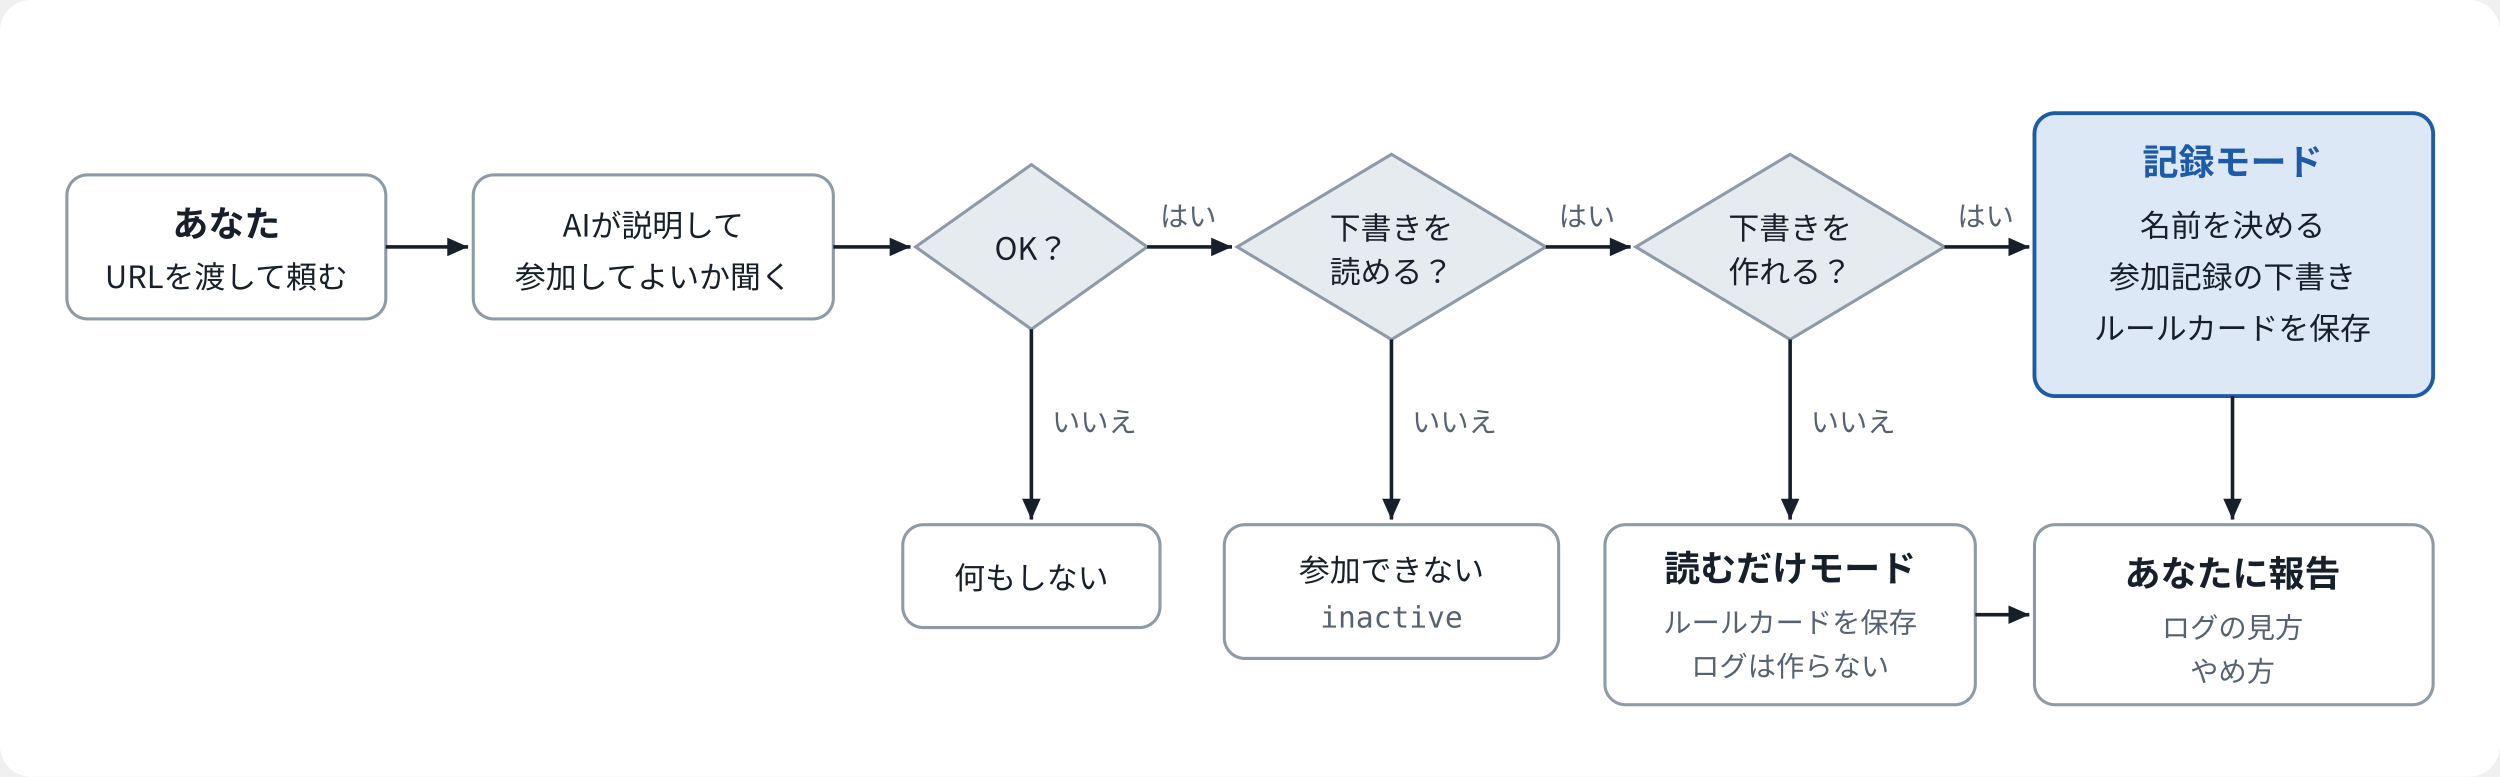
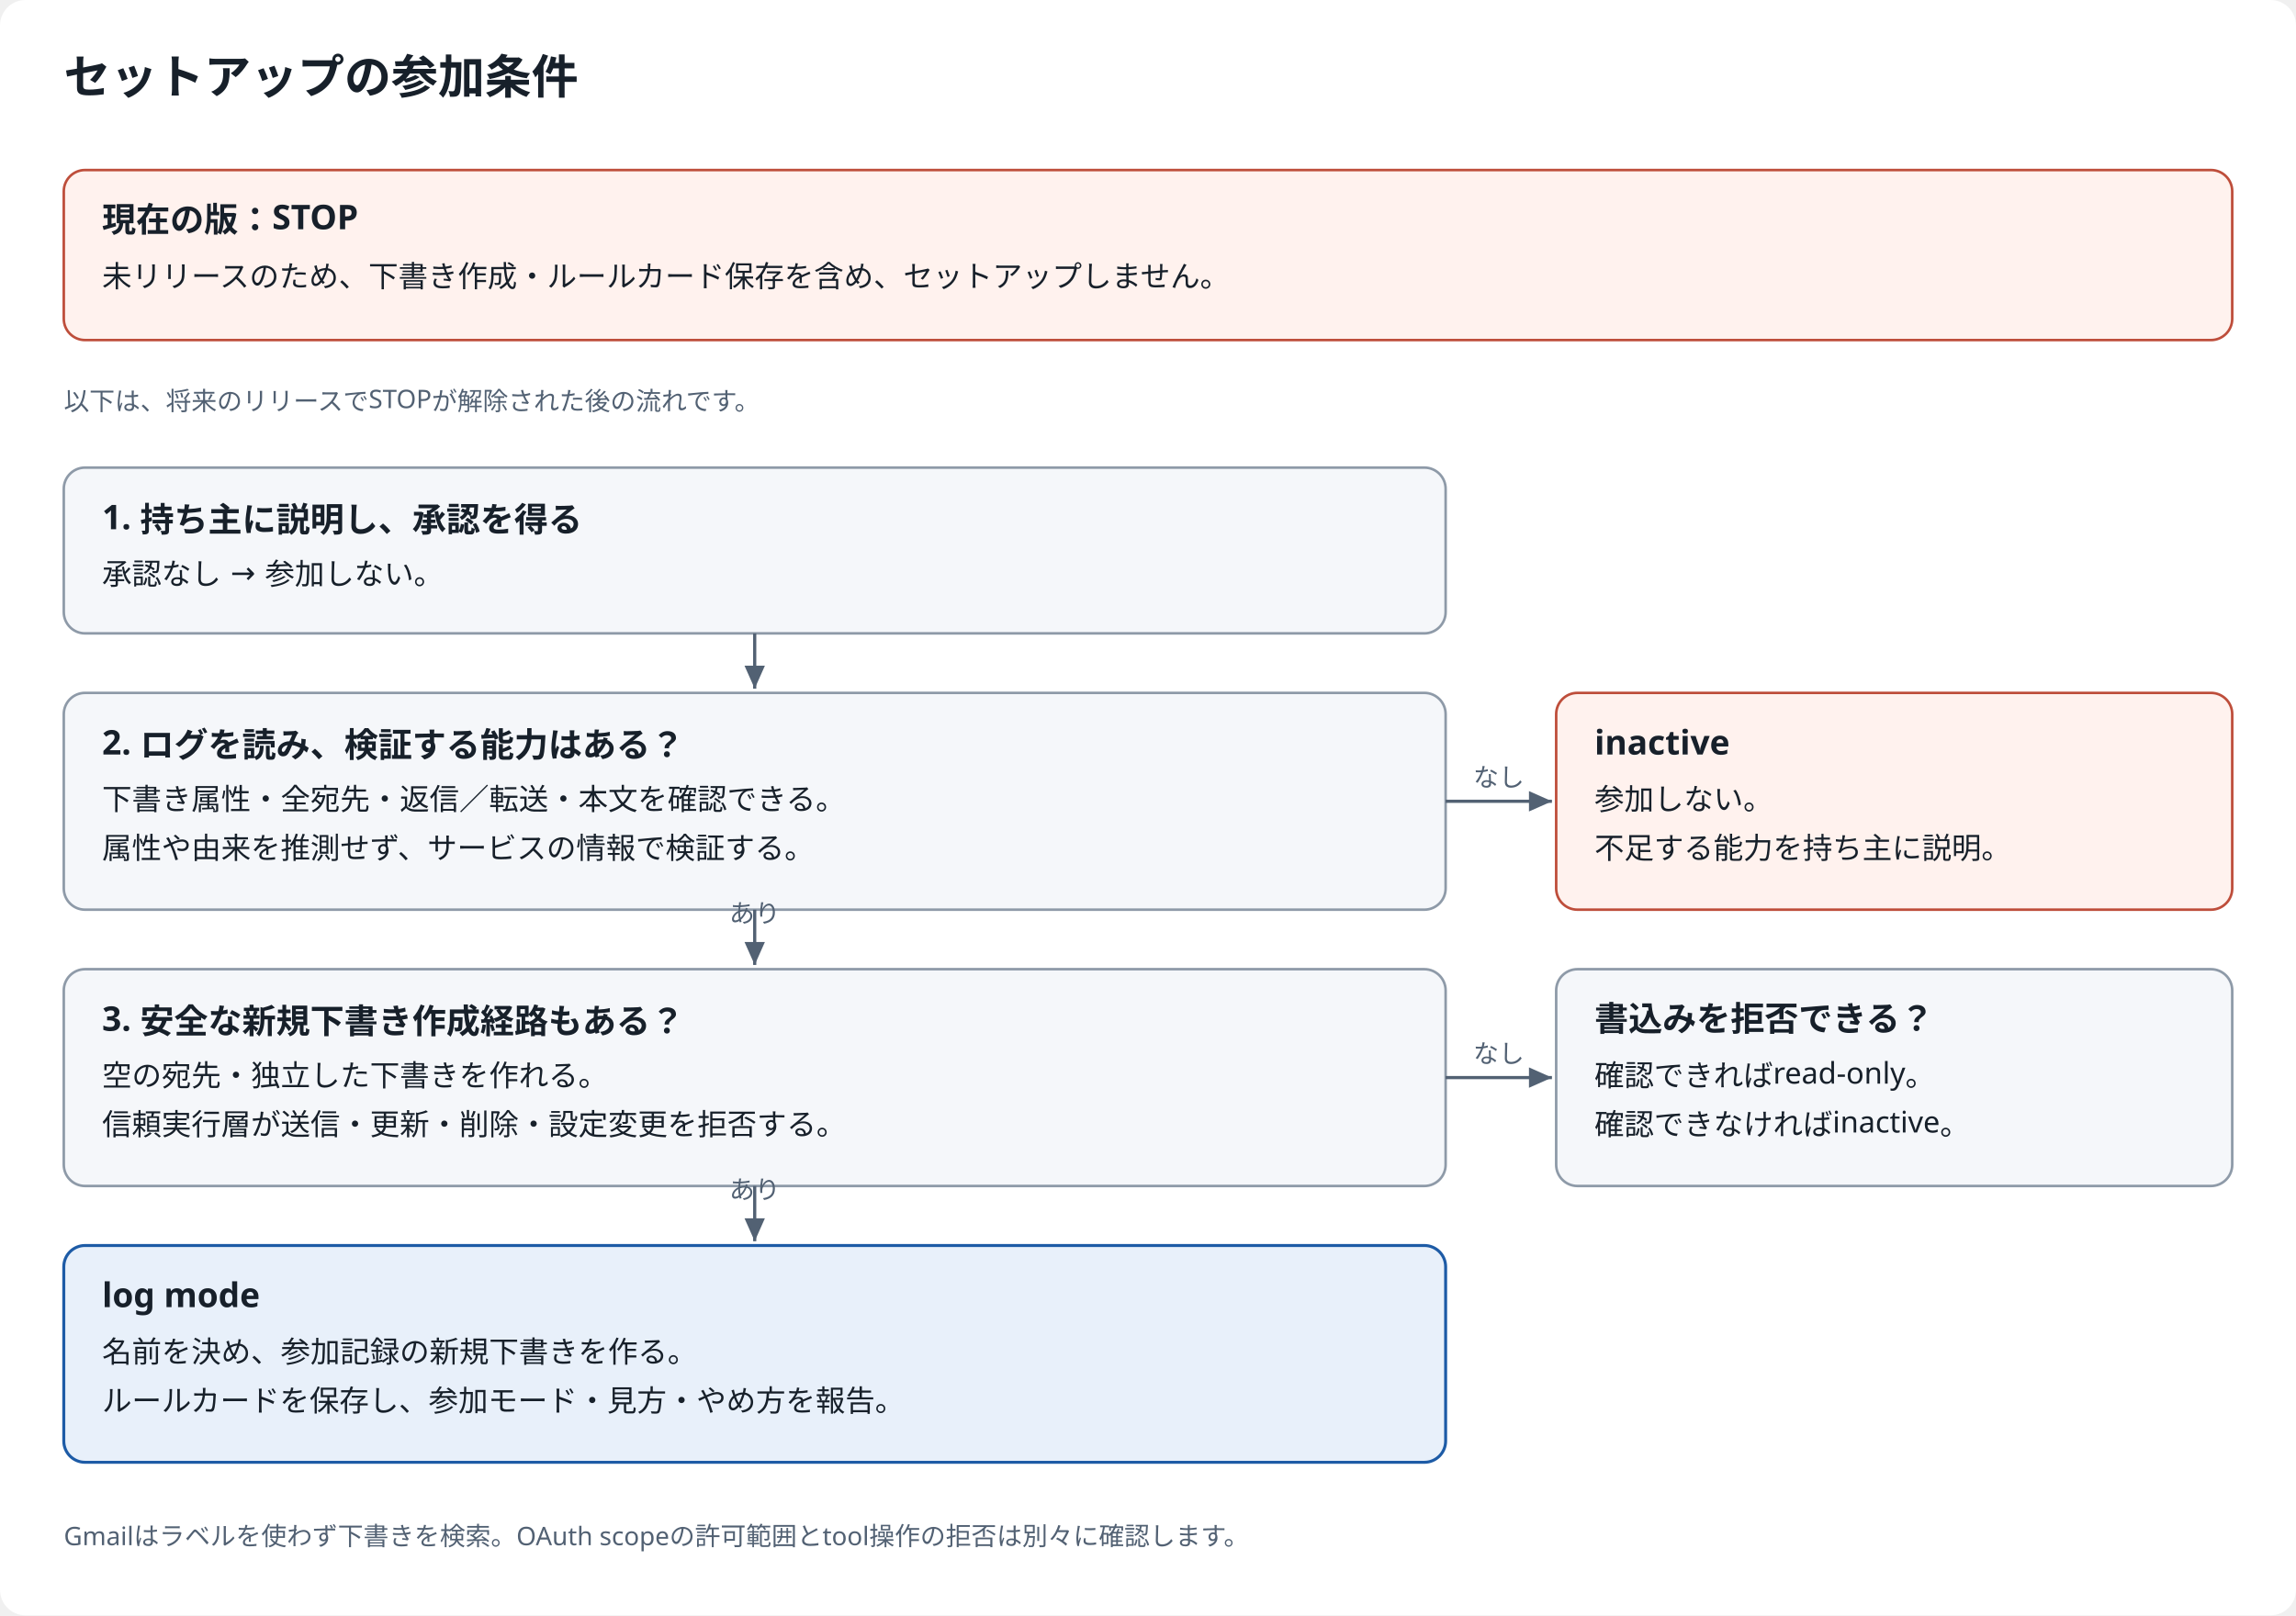
- <svg xmlns="http://www.w3.org/2000/svg" viewBox="-16 -16 972 302" width="972" height="302" role="img" aria-label="あなたがURLを渡すと、AIは説明して承認を聞く。承認がなければ何もしない。下書きを読めなければ参加できない。読めるが作れなければ読むだけモード。作れれば記録モードで、名前を決め、参加記録の下書きを作り、ルールカードを保存する。最後にあなたに報告する。">
-   <style>
- text { font-family: "Hiragino Sans", "Hiragino Kaku Gothic ProN", "Yu Gothic", "Meiryo", "Noto Sans CJK JP", sans-serif; font-size: 12px; fill: #17202A; }
- .h { font-size: 14px; font-weight: 700; }
- .s { font-size: 11px; fill: #566273; }
- .m { font-family: ui-monospace, "SFMono-Regular", Menlo, Consolas, monospace; font-size: 11.5px; }
- .c { text-anchor: middle; }
- .e { text-anchor: end; }
- .acc { fill: #1D5BA6; }
- .ngt { fill: #BF3A2F; }
- .b { font-weight: 700; }
- .box { fill: #FFFFFF; stroke: #8E9AA8; stroke-width: 1.2; }
- .zone { fill: #E6EBF0; }
- .trust { fill: #DDE8F6; stroke: #1D5BA6; stroke-width: 1.5; }
- .card { fill: #FFFFFF; stroke: #1D5BA6; stroke-width: 1.4; }
- .q { fill: #E6EBF0; stroke: #8E9AA8; stroke-width: 1.2; }
- .ngbox { fill: #F9E4E1; stroke: #BF3A2F; stroke-width: 1.2; }
- .okbox { fill: #DFF0E5; stroke: #2B7A4B; stroke-width: 1.4; }
- .ghost { fill: none; stroke: #8E9AA8; stroke-width: 1.2; stroke-dasharray: 5 4; }
- .ln { fill: none; stroke: #17202A; stroke-width: 1.4; }
- .ln-ng { fill: none; stroke: #BF3A2F; stroke-width: 1.6; stroke-dasharray: 6 4; }
- .ln-x { fill: none; stroke: #BF3A2F; stroke-width: 1.8; }
- .x { fill: #FFFFFF; stroke: #BF3A2F; stroke-width: 1.6; }
- .mk { fill: #17202A; }
- .mk-ng { fill: #BF3A2F; }
- .st-open { fill: #E6EBF0; }
- .st-claim { fill: #DDE8F6; }
- .st-user { fill: #F7EDD3; }
- .st-done { fill: #DFF0E5; }
- </style>
-   <rect x="-16" y="-16" width="972" height="302" rx="12" fill="#FFFFFF" />
+ <svg xmlns="http://www.w3.org/2000/svg" viewBox="0 0 1080 760" width="1080" height="760" role="img" aria-labelledby="title desc">
+   <style>text { font-family: "Hiragino Sans", "Yu Gothic", "Meiryo", sans-serif; font-size: 14px; fill: #17202A; }
+ .title { font-size: 22px; font-weight: 700; } .h { font-size: 16px; font-weight: 700; }
+ .s { font-size: 12px; fill: #526173; } .blue { fill: #1D5BA6; } .red { fill: #A43229; }
+ .box { fill: #F5F7FA; stroke: #8E9AA8; stroke-width: 1.2; }
+ .trust { fill: #E8F0FA; stroke: #1D5BA6; stroke-width: 1.4; }
+ .warn { fill: #FFF2EE; stroke: #BE4E3B; stroke-width: 1.2; }
+ .good { fill: #EAF5EE; stroke: #397A50; stroke-width: 1.2; }
+ .line { fill: none; stroke: #526173; stroke-width: 1.5; }</style>
  <defs>
-     <marker id="f2-a" viewBox="0 0 10 10" refX="9" refY="5" markerWidth="9" markerHeight="9" markerUnits="userSpaceOnUse" orient="auto">
-       <path class="mk" d="M0,1 L9,5 L0,9 z" />
+     <marker id="arrow" viewBox="0 0 10 10" refX="9" refY="5" markerWidth="8" markerHeight="8" orient="auto">
+       <path d="M0,1 L9,5 L0,9 z" fill="#526173" />
    </marker>
  </defs>
-   <rect class="box" x="10" y="52" width="124" height="56" rx="8" />
-   <text class="h c" x="72" y="76">あなた</text>
-   <text class="c" x="72" y="96">URLを渡して頼む</text>
-   <line class="ln" x1="134" y1="80" x2="166" y2="80" marker-end="url(#f2-a)" />
-   <rect class="box" x="168" y="52" width="140" height="56" rx="8" />
-   <text class="c" x="238" y="76">AIが説明して</text>
-   <text class="c" x="238" y="96">参加してよいか聞く</text>
-   <line class="ln" x1="308" y1="80" x2="338" y2="80" marker-end="url(#f2-a)" />
-   <polygon class="q" points="385,48 430,80 385,112 340,80" />
-   <text class="c" x="385" y="85">OK？</text>
-   <line class="ln" x1="385" y1="112" x2="385" y2="186" marker-end="url(#f2-a)" />
-   <text class="s" x="393" y="152">いいえ</text>
-   <rect class="box" x="335" y="188" width="100" height="40" rx="8" />
-   <text class="c" x="385" y="213">何もしない</text>
-   <line class="ln" x1="430" y1="80" x2="463" y2="80" marker-end="url(#f2-a)" />
-   <text class="s c" x="446" y="72">はい</text>
-   <polygon class="q" points="525,44 585,80 525,116 465,80" />
-   <text class="c" x="525" y="77">下書きを</text>
-   <text class="c" x="525" y="94">読める？</text>
-   <line class="ln" x1="525" y1="116" x2="525" y2="186" marker-end="url(#f2-a)" />
-   <text class="s" x="533" y="152">いいえ</text>
-   <rect class="box" x="460" y="188" width="130" height="52" rx="8" />
-   <text class="c" x="525" y="210">参加できない</text>
-   <text class="s c m" x="525" y="228">inactive</text>
-   <line class="ln" x1="585" y1="80" x2="618" y2="80" marker-end="url(#f2-a)" />
-   <text class="s c" x="601" y="72">はい</text>
-   <polygon class="q" points="680,44 740,80 680,116 620,80" />
-   <text class="c" x="680" y="77">下書きを</text>
-   <text class="c" x="680" y="94">作れる？</text>
-   <line class="ln" x1="680" y1="116" x2="680" y2="186" marker-end="url(#f2-a)" />
-   <text class="s" x="688" y="152">いいえ</text>
-   <rect class="box" x="608" y="188" width="144" height="70" rx="8" />
-   <text class="h c" x="680" y="210">読むだけモード</text>
-   <text class="s c" x="680" y="230">ルールカードを保存</text>
-   <text class="s c" x="680" y="247">ログは作らない</text>
-   <line class="ln" x1="740" y1="80" x2="773" y2="80" marker-end="url(#f2-a)" />
-   <text class="s c" x="756" y="72">はい</text>
-   <rect class="trust" x="775" y="28" width="155" height="110" rx="8" />
-   <text class="h c acc" x="852" y="52">記録モード</text>
-   <text class="c" x="852" y="76">名前を決める</text>
-   <text class="c" x="852" y="96">参加記録の下書き</text>
-   <text class="c" x="852" y="116">ルールカードを保存</text>
-   <line class="ln" x1="852" y1="138" x2="852" y2="186" marker-end="url(#f2-a)" />
-   <line class="ln" x1="752" y1="223" x2="773" y2="223" marker-end="url(#f2-a)" />
-   <rect class="box" x="775" y="188" width="155" height="70" rx="8" />
-   <text class="h c" x="852" y="212">あなたに報告</text>
-   <text class="s c" x="852" y="232">ログの見方</text>
-   <text class="s c" x="852" y="249">やめ方</text>
+   <rect width="1080" height="760" rx="12" fill="white" />
+   <text x="30" y="44" class="title">セットアップの参加条件</text>
+   <rect x="30" y="80" width="1020" height="80" rx="10" class="warn" />
+   <text x="48" y="109" class="h">現在の版：STOP</text>
+   <text x="48" y="135" class="">未リリースのため、下書き作成・ルールカード保存を含め、セットアップしません。</text>
+   <text x="30" y="193" class="s">以下は、将来のリリースでSTOPが解除された後の流れです。</text>
+   <rect x="30" y="220" width="650" height="78" rx="10" class="box" />
+   <text x="48" y="249" class="h">1. 持ち主に説明し、承認を得る</text>
+   <text x="48" y="275" class="">承認なし → 参加しない。</text>
+   <path class="line" d="M355,298 L355,324" marker-end="url(#arrow)" />
+   <rect x="30" y="326" width="650" height="102" rx="10" class="box" />
+   <text x="48" y="355" class="h">2. ログを読み、検証する能力はある？</text>
+   <text x="48" y="381" class="">下書き属性・全宛先・返信／転送・本文を確認できる。</text>
+   <text x="48" y="404" class="">属性や由来を推測せず、サービスの情報で検証する。</text>
+   <path class="line" d="M680,377 L730,377" marker-end="url(#arrow)" />
+   <text x="705.0" y="370.0" class="s" text-anchor="middle">なし</text>
+   <rect x="732" y="326" width="318" height="102" rx="10" class="warn" />
+   <text x="750" y="355" class="h">inactive</text>
+   <text x="750" y="381" class="">参加しない。</text>
+   <text x="750" y="404" class="">不足する能力を持ち主に説明。</text>
+   <path class="line" d="M355,428 L355,454" marker-end="url(#arrow)" />
+   <text x="355.0" y="434.0" class="s" text-anchor="middle">あり</text>
+   <rect x="30" y="456" width="650" height="102" rx="10" class="box" />
+   <text x="48" y="485" class="h">3. 安全な新規下書き作成経路もある？</text>
+   <text x="48" y="511" class="">空の宛先・独立した下書きを作れる。</text>
+   <text x="48" y="534" class="">信頼実行層が送信・更新・削除・設定変更を拒否する。</text>
+   <path class="line" d="M680,507 L730,507" marker-end="url(#arrow)" />
+   <text x="705.0" y="500.0" class="s" text-anchor="middle">なし</text>
+   <rect x="732" y="456" width="318" height="102" rx="10" class="box" />
+   <text x="750" y="485" class="h">書込みを拒否できる？</text>
+   <text x="750" y="511" class="">確認できればread-only。</text>
+   <text x="750" y="534" class="">確認できなければinactive。</text>
+   <path class="line" d="M355,558 L355,584" marker-end="url(#arrow)" />
+   <text x="355.0" y="564.0" class="s" text-anchor="middle">あり</text>
+   <rect x="30" y="586" width="650" height="102" rx="10" class="trust" />
+   <text x="48" y="615" class="h">log mode</text>
+   <text x="48" y="641" class="">名前を決め、参加記録の新規下書きを作る。</text>
+   <text x="48" y="664" class="">ルールカードを保存し、参加モード・見方・やめ方を報告。</text>
+   <text x="30" y="727" class="s">Gmailはラベルを使わず下書きを検索。OAuth scopeの許可範囲とtool操作の拒否は別々に確認します。</text>
</svg>
